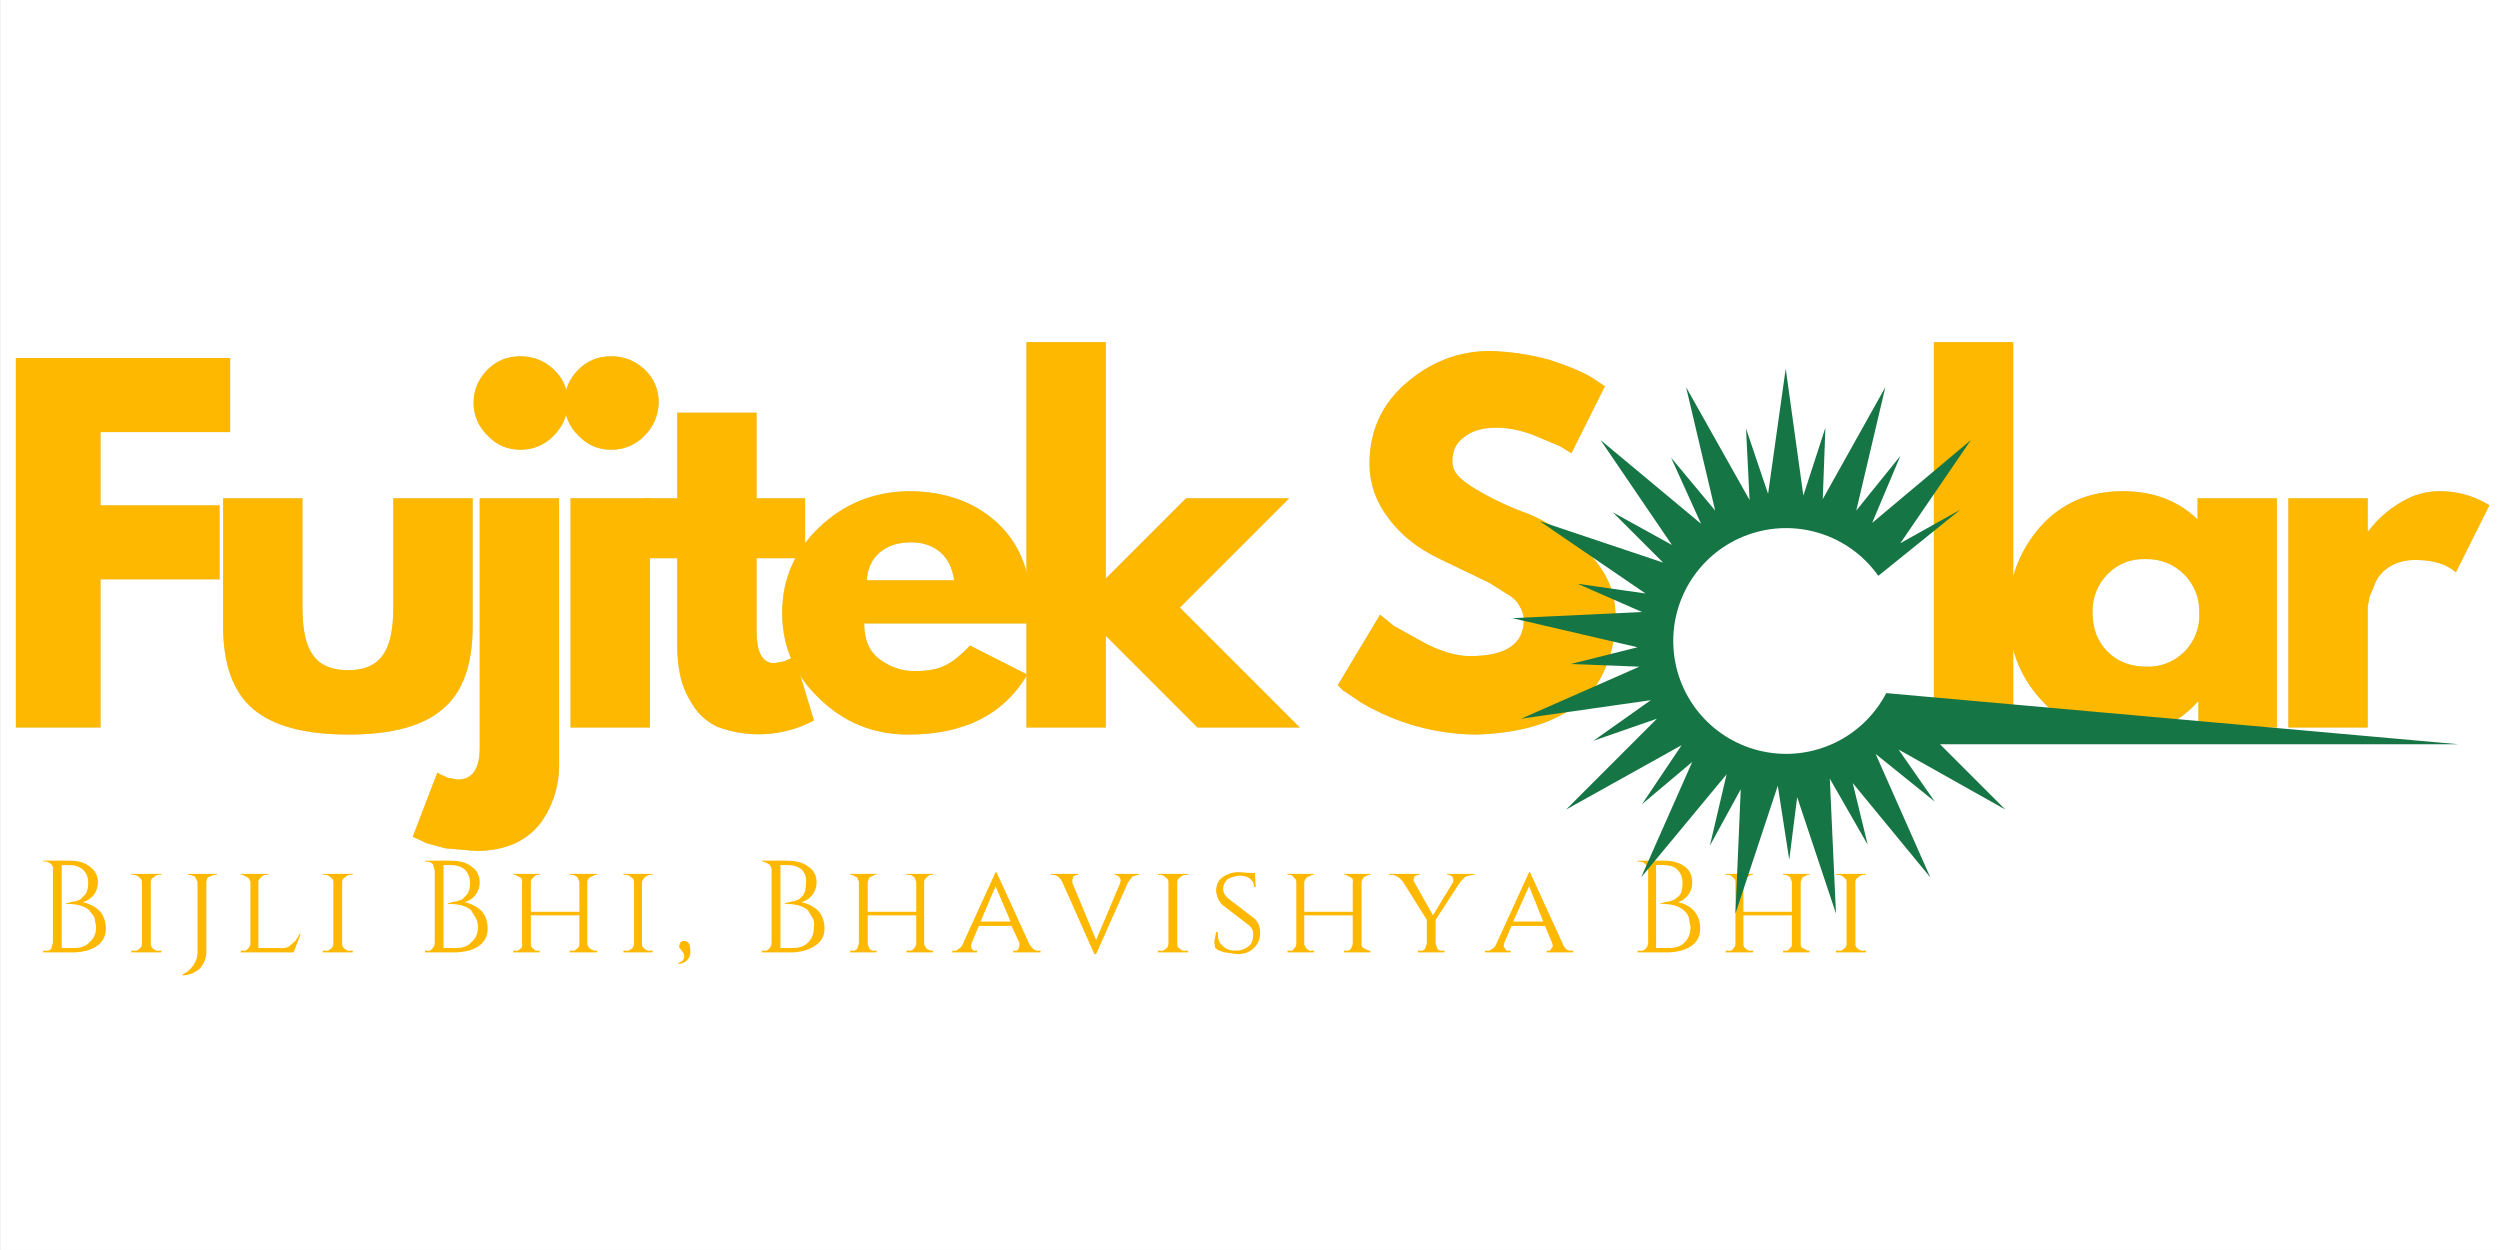
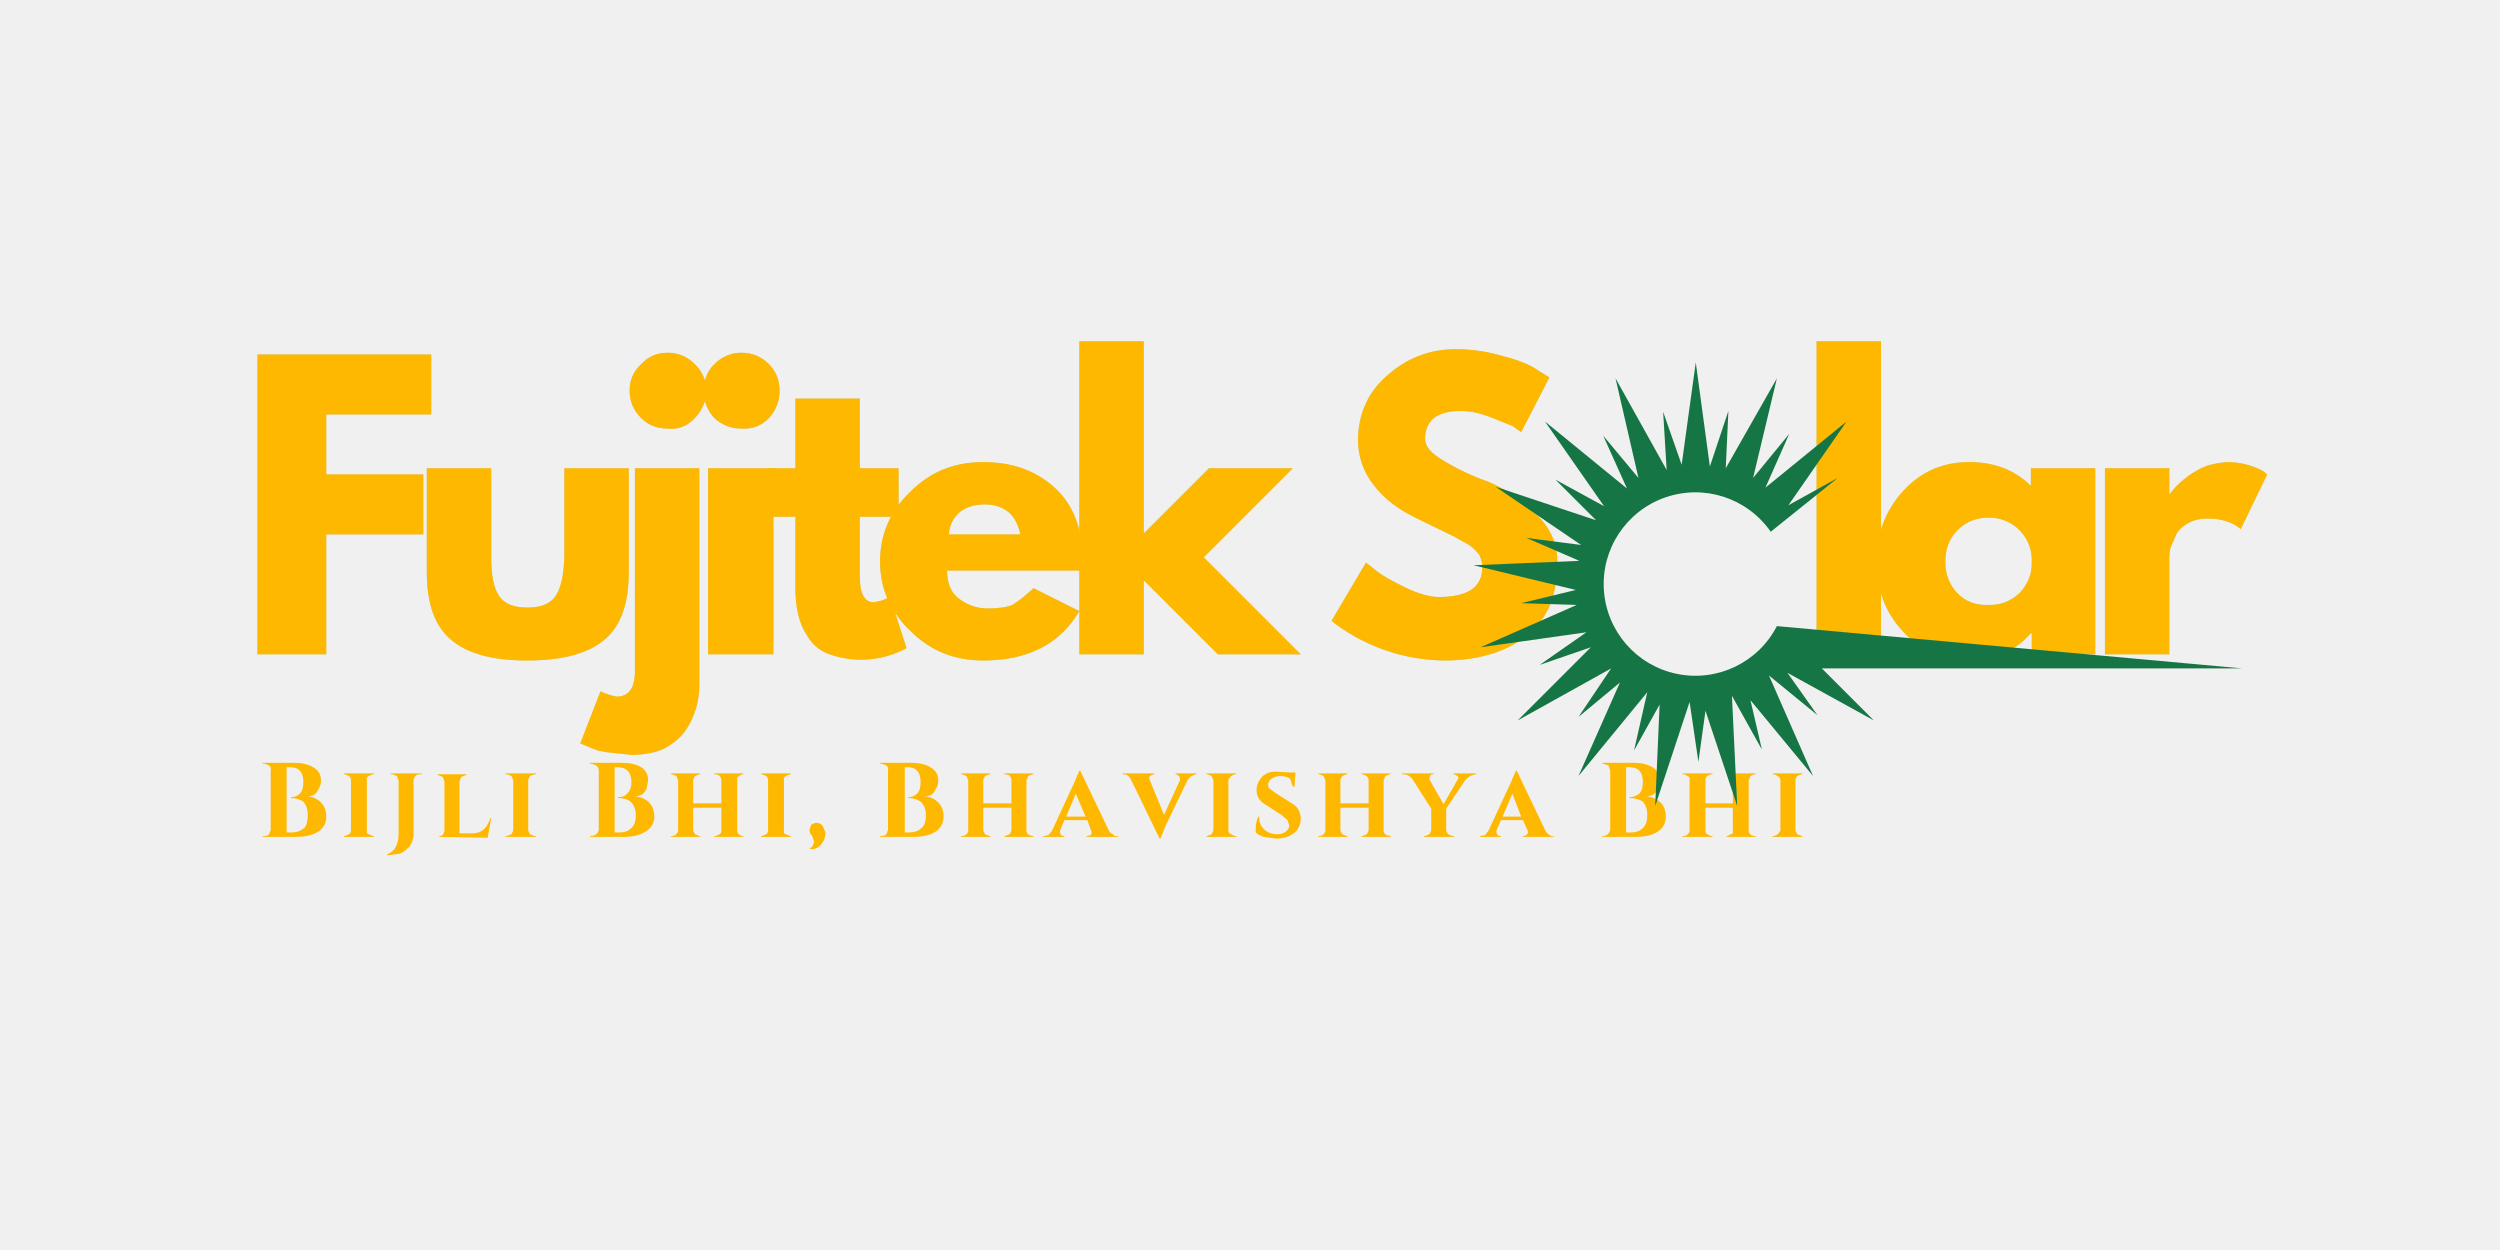
<svg xmlns="http://www.w3.org/2000/svg" width="3780" height="1890" viewBox="0 0 2835 1417.5">
  <defs>
-     <clipPath id="c">
-       <path d="M1 0h2834v1417H1Zm0 0" />
+     <clipPath id="d">
+       <path d="M2 463h1808v174H2Zm0 0" />
    </clipPath>
-     <clipPath id="e">
-       <path d="M1 0h2834v1417H1Zm0 0" />
+     <clipPath id="f">
+       <path d="M0 0h2311v519H0Zm0 0" />
    </clipPath>
    <clipPath id="g">
-       <path d="M1 366h2830v639H1Zm0 0" />
+       <path d="M0 0h2312v519H0z" />
    </clipPath>
    <clipPath id="h">
-       <path d="M0 0h2831v639H0z" />
+       <path d="M1404 42h874v503h-874Zm0 0" />
    </clipPath>
-     <clipPath id="i">
-       <path d="M1714 418h1075v618H1714Zm0 0" />
-     </clipPath>
-     <clipPath id="d">
-       <path d="M0 0h2835v1417H0z" />
+     <clipPath id="c">
+       <path d="M0 0h2312v637H0z" />
    </clipPath>
    <filter id="a" width="100%" height="100%" x="0%" y="0%">
      <feColorMatrix color-interpolation-filters="sRGB" values="0 0 0 0 1 0 0 0 0 1 0 0 0 0 1 0 0 0 1 0" />
    </filter>
    <filter id="b" width="100%" height="100%" x="0%" y="0%">
      <feColorMatrix color-interpolation-filters="sRGB" values="0 0 0 0 1 0 0 0 0 1 0 0 0 0 1 0.213 0.715 0.072 0 0" />
    </filter>
-     <mask id="f">
+     <mask id="e">
      <g filter="url(#a)">
-         <g filter="url(#b)" transform="matrix(.24 0 0 .24 39 936)" />
+         <g filter="url(#b)" transform="matrix(.24 0 0 .24 2 463)" />
      </g>
    </mask>
  </defs>
-   <g clip-path="url(#c)">
-     <path fill="#fff" d="M1 0h2834v1417H1Zm0 0" />
-     <g clip-path="url(#d)">
-       <g clip-path="url(#e)">
-         <path fill="#fff" d="M1 0h2834v1417H1Zm0 0" />
+   <g clip-path="url(#c)" transform="translate(266 369)">
+     <path fill="#ffb800" d="M70 580H32v-1h2q5 0 6-4l1-3v-67q1-4-2-6l-5-2h-2v-1h35q14 0 22 5 9 5 9 15 0 6-3 10-3 8-12 8 9 1 15 7t6 16q0 11-9 17t-25 6m8-62q0-17-15-17h-4v74h6q8 0 14-5 4-4 4-15 0-9-5-15-6-4-14-4v-1q6 0 10-4t4-13M124 579h1l5-2q2-2 2-4v-57q0-3-2-5l-5-2h-1v-1h34v1h-1l-5 2q-3 2-2 4v58q-1 3 2 4l5 2h1v1h-34ZM210 509a7 7 0 0 0-7 7v61q0 7-4 13-5 6-11 9l-15 2v-1q7-3 10-9t3-15v-60l-2-5-5-2h-2v-1h35v1ZM230 580zh1l5-2 2-4v-57l-2-5-5-2h-1v-1h33v1h-1l-5 2-2 5v59h15q7 0 12-4t8-13h1l-4 22ZM307 579h2l5-2 2-4v-57l-2-5-5-2h-2v-1h35v1h-2l-5 2-2 4v58l2 4 5 2h2v1h-35ZM442 580h-39v-1h2q4 0 7-4l1-3v-67q0-4-3-6l-5-2h-2v-1h35q15 0 23 5t8 15l-2 10q-4 8-13 8 10 1 16 7t6 16q0 11-10 17-9 6-24 6m8-62q0-17-16-17h-3v74h6q8 0 13-5 5-4 5-15 0-9-6-15-5-4-14-4v-1q7 0 10-4 5-4 5-13M576 579h1v1h-33v-1h2l4-2q2-1 2-4v-26h-32v26l2 4 5 2h1v1h-33v-1h1a7 7 0 0 0 7-6v-57l-2-5-5-2h-1v-1h33v1h-1l-5 2-2 4v27h32v-26q0-4-3-6l-3-1h-2v-1h33v1h-1l-4 2q-3 2-2 5v57q0 3 3 5zM597 579h1l5-2q2-2 2-4v-57q0-3-2-5l-5-2h-1v-1h34v1h-1l-5 2q-3 2-2 4v58q-1 3 2 4l5 2h1v1h-34ZM652 593q5-2 5-8l-2-6q-3-3-3-7l2-6 5-2q7 0 9 6l2 5q0 7-3 11-5 8-13 8zM770 580h-38v-1h2q5 0 6-4l1-3v-67q1-4-2-6l-5-2h-2v-1h35q14 0 22 5 9 5 9 15 0 6-3 10-3 8-12 8 9 1 15 7t6 16q0 11-9 17t-25 6m8-62q0-17-15-17h-3v74h5q9 0 14-5 5-4 5-15 0-9-6-15-6-4-14-4v-1q6 0 10-4t4-13M905 579h1v1h-33v-1h1l5-2 2-4v-26h-32v26l2 4 5 2h1v1h-33v-1h1a7 7 0 0 0 7-6v-57l-2-5-5-2h-1v-1h33v1h-1l-5 2-2 4v27h32v-26q0-4-3-6l-4-1h-1v-1h33v1h-1l-5 2-2 5v57q0 3 3 5zM1002 579zv1h-36v-1h1l4-1 1-3-1-3-4-11h-26l-5 12v2l1 3 3 1h1v1h-24v-1h1l5-1 4-5 25-54 6-14h1l32 67q2 4 5 5 2 3 5 2m-58-22h22l-11-26ZM1091 509h-1l-5 2-4 4-25 52-6 15h-1l-32-66q-3-7-9-7h-1v-1h36v1h-1l-4 2-1 2 1 3 16 39 18-39v-3l-1-2-3-2h-1v-1h24ZM1103 579zl5-2 2-4v-57l-2-5-5-2h-1v-1h34v1h-2l-4 2-3 4v58q0 3 3 4l4 2h2v1h-34ZM1158 570q0-7 3-13h1v2q0 7 5 12 6 6 15 6 7 0 10-3 4-3 4-7l-2-6-7-6-17-11q-11-6-11-17v-2q1-8 7-14 6-5 14-5l17 1h6l-1 16h-2l-3-9q-5-3-11-3t-10 3-4 7q0 4 4 6l4 3 19 12q10 6 10 17t-8 17-20 6l-14-2q-6-2-9-5zM1311 579zv1h-33v-1h1l5-2 2-4v-26h-32v26l2 4 5 2h1v1h-33v-1h1a7 7 0 0 0 7-6v-57l-2-5-5-2h-1v-1h33v1h-1l-5 2-2 4v27h32v-26q0-4-4-6l-3-1h-1v-1h33v1h-1l-5 2-2 5v57q0 3 3 5zM1408 509h-1l-6 2-5 4-22 33v25l2 4 5 2h2v1h-34v-1h1l5-2 2-4v-25l-21-33a13 13 0 0 0-11-6h-1v-1h36v1h-1q-3 0-3 2l-1 2v2l16 28 16-28 1-2-1-2-4-2h-1v-1h26ZM1496 579v1h-35v-1h1l3-1 2-3-1-3-5-11h-25l-5 12v2l1 3 3 1h1v1h-24v-1h1l5-1 4-5 25-54 6-14h1l32 67q2 4 4 5 3 3 6 2m-58-22h21l-10-26ZM1589 580h-38v-1h1q4 0 7-4l1-3v-67l-2-6-6-2h-1v-1h35q13 0 22 5 8 5 8 15l-2 10q-4 8-13 8 10 1 16 7t6 16q0 11-9 17t-25 6m8-62q0-17-15-17h-4v74h6q8 0 13-5 5-4 5-15 0-9-5-15-6-4-15-4v-1q6 0 11-4 4-4 4-13M1723 579h2v1h-33v-1h1l4-2q3-1 2-4v-26h-31v26q0 3 2 4l4 2h2v1h-34v-1h2a7 7 0 0 0 6-6v-57q1-3-2-5l-4-2h-2v-1h34v1h-2l-4 2q-2 2-2 4v27h31v-26q0-4-3-6l-3-1h-1v-1h33v1h-2l-4 2-2 5v57q0 3 3 5zM1744 579h2l4-2 3-4v-57q0-3-3-5l-4-2h-2v-1h34v1h-1l-5 2-2 4v58l2 4 5 2h1v1h-34Zm0 0" />
+     <g clip-path="url(#f)">
+       <g clip-path="url(#g)">
+         <path fill="#81a969" fill-opacity=".4" d="M223 33v68H104v68h110v68H104v136H26V33Zm0 0" />
+         <path fill="#81a969" fill-opacity=".4" d="M291 162v100q0 32 9 45t32 13 32-13 10-45V162h73v118q0 53-27 76-28 24-88 24t-87-24q-27-23-27-76V162Zm0 0" />
+         <path fill="#81a969" fill-opacity=".4" d="M461 44q12-13 30-13t31 13 13 30-13 31-31 12q-18 0-30-12-13-13-13-31t13-30m-7 118v230q0 29-21 29l-8-2-8-3-2-1-23 59 5 2 7 3 8 3 10 2 28 3q21 0 37-7 15-8 24-20a91 91 0 0 0 16-54V162Zm0 0" />
+         <path fill="#81a969" fill-opacity=".4" d="M544 44q13-13 31-13t31 13q12 12 12 30t-12 31-31 12q-18 0-31-12-12-13-12-31t12-30m-7 118v211h74V162Zm0 0" />
+         <path fill="#81a969" fill-opacity=".4" d="M636 162V83h73v79h44v55h-44v68q0 29 16 29l9-2 7-3 2-2 19 59a108 108 0 0 1-90 6q-14-6-22-19-8-12-11-26-3-13-3-28v-82h-31v-55Zm0 0" />
+         <path fill="#81a969" fill-opacity=".4" d="M962 278H808q0 23 15 33 14 10 31 10 18 0 28-4 10-6 24-19l52 26q-33 56-109 56-49 0-82-33-35-33-35-79 0-47 35-80 33-33 82-33 50 0 82 30 31 29 31 83zm-152-41h81q-3-16-13-25-11-9-27-9-18 0-29 9-11 10-12 25m0 0" />
+         <path fill="#81a969" fill-opacity=".4" d="m1200 162-101 101 110 110h-94l-84-84v84h-73V18h73v218l74-74ZM1385 27q27 0 54 8 27 7 39 16l13 8-32 62-10-7-25-10q-18-7-34-7-19 0-30 8-10 9-10 23 0 7 5 13t17 13a265 265 0 0 0 49 23q33 14 56 38 24 24 23 55 0 29-10 51-11 22-29 34-18 13-41 19-22 6-48 6a211 211 0 0 1-123-41l-5-4 39-66 14 11q8 6 30 17 23 11 39 11 49 0 49-34 0-6-3-13-4-6-12-12l-16-9-45-22q-31-15-48-38a81 81 0 0 1-17-49q0-46 34-75 33-29 77-29M1794 373V18h73v355Zm0 0" />
+         <path fill="#81a969" fill-opacity=".4" d="M1892 347q-30-32-30-79t30-80 75-33q43 0 70 27v-20h73v211h-72v-24h-1a89 89 0 0 1-70 31q-45 0-75-33m62-115q-14 14-14 36 0 21 13 35 14 15 36 14a47 47 0 0 0 49-49 48 48 0 0 0-49-50q-21 0-35 14M2121 373V162h73v30l3-4a101 101 0 0 1 40-29q11-3 22-4a86 86 0 0 1 41 10l5 4-30 62q-14-12-38-12-13 0-23 6t-13 14l-6 14-1 9v111Zm0 0" />
+         <path fill="#ffb800" d="M223 33v68H104v68h110v68H104v136H26V33Zm0 0" />
+         <path fill="#ffb800" d="M291 162v100q0 32 9 45t32 13 32-13 10-45V162h73v118q0 53-27 76-28 24-88 24t-87-24q-27-23-27-76V162Zm0 0" />
+         <path fill="#ffb800" d="M461 44q12-13 30-13t31 13 13 30-13 31-31 12q-18 0-30-12-13-13-13-31t13-30m-7 118v230q0 29-21 29l-8-2-8-3-2-1-23 59 5 2 7 3 8 3 10 2 28 3q21 0 37-7 15-8 24-20a91 91 0 0 0 16-54V162Zm0 0" />
+         <path fill="#ffb800" d="M544 44q13-13 31-13t31 13q12 12 12 30t-12 31-31 12q-18 0-31-12-12-13-12-31t12-30m-7 118v211h74V162Zm0 0" />
+         <path fill="#ffb800" d="M636 162V83h73v79h44v55h-44v68q0 29 16 29l9-2 7-3 2-2 19 59a108 108 0 0 1-90 6q-14-6-22-19-8-12-11-26-3-13-3-28v-82h-31v-55Zm0 0" />
+         <path fill="#ffb800" d="M962 278H808q0 23 15 33 14 10 31 10 18 0 28-4 10-6 24-19l52 26q-33 56-109 56-49 0-82-33-35-33-35-79 0-47 35-80 33-33 82-33 50 0 82 30 31 29 31 83zm-152-41h81q-3-16-13-25-11-9-27-9-18 0-29 9-11 10-12 25m0 0" />
+         <path fill="#ffb800" d="m1200 162-101 101 110 110h-94l-84-84v84h-73V18h73v218l74-74ZM1385 27q27 0 54 8 27 7 39 16l13 8-32 62-10-7-25-10q-18-7-34-7-19 0-30 8-10 9-10 23 0 7 5 13t17 13a265 265 0 0 0 49 23q33 14 56 38 24 24 23 55 0 29-10 51-11 22-29 34-18 13-41 19-22 6-48 6a211 211 0 0 1-123-41l-5-4 39-66 14 11q8 6 30 17 23 11 39 11 49 0 49-34 0-6-3-13-4-6-12-12l-16-9-45-22q-31-15-48-38a81 81 0 0 1-17-49q0-46 34-75 33-29 77-29M1794 373V18h73v355Zm0 0" />
+         <path fill="#ffb800" d="M1892 347q-30-32-30-79t30-80 75-33q43 0 70 27v-20h73v211h-72v-24h-1a89 89 0 0 1-70 31q-45 0-75-33m62-115q-14 14-14 36 0 21 13 35 14 15 36 14a47 47 0 0 0 49-49 48 48 0 0 0-49-50q-21 0-35 14M2121 373V162h73v30l3-4a101 101 0 0 1 40-29q11-3 22-4a86 86 0 0 1 41 10l5 4-30 62q-14-12-38-12-13 0-23 6t-13 14l-6 14-1 9v111Zm0 0" />
      </g>
-       <path fill="#ffb800" d="M85 1080H49v-2h2q4 1 7-2l2-7v-82q1-4-2-7t-7-3h-2v-1h30q15 0 23 7 9 6 9 18a23 23 0 0 1-17 22q12 3 19 10 7 8 7 20t-9 19-26 8m-15-5h15q11 0 17-7 7-6 7-17l-2-11-6-8q-8-7-26-7v-1h2l3-1 6-1 5-2 4-4q5-4 5-15 0-9-6-15-6-5-16-5h-8ZM151 1078q4 1 7-2 3-2 3-6v-70q0-3-3-5-3-3-7-3h-2v-1h34v1h-2q-4 0-7 3-3 2-3 5v71q0 3 3 5 3 3 7 2h2v2h-34v-2ZM244 992q-6 1-9 4l-1 4v80q0 10-8 19-9 7-19 7v-1q7-3 12-10t5-15v-80l-3-6-6-2h-2v-1h33v1ZM275 1078q3 1 6-2 2-2 3-5v-71q-1-3-3-5l-6-3h-2v-1h31v1h-2q-4 0-6 3-3 2-3 5v75h23q8 1 12-2l7-6 5-8h1l-8 21h-60v-2ZM368 1078q4 1 7-2 3-2 3-6v-70q0-3-3-5-3-3-7-3h-2v-1h34v1h-2q-4 0-7 3-3 2-3 5v71q0 3 3 5 3 3 7 2h2v2h-34v-2ZM518 1080h-36v-2h2q4 1 6-2 3-3 3-7v-82l-2-7q-3-3-7-3h-2v-1h29q16 0 24 7 9 6 9 18a23 23 0 0 1-17 22q12 3 19 10 7 8 7 20t-9 19-26 8m-15-5h15q11 0 17-7 7-6 7-17 0-6-3-11l-5-8q-8-7-26-7v-1h1l4-1 5-1 6-2 4-4q5-4 5-15 0-9-6-15-6-5-16-5h-8ZM648 1078q3 1 6-2 3-2 3-5v-33h-55v33q0 3 3 5 2 3 6 2h1v2h-30v-2h2q3 1 6-2 3-2 2-6v-70q1-3-2-5l-6-3h-2v-1h30v1h-1q-4 0-6 3-3 2-3 5v34h55v-34l-2-5q-3-3-7-3h-2v-1h31v1h-2l-6 3q-3 2-3 5v71l2 4q4 3 7 3h2v2h-31v-2ZM709 1078q4 1 7-2 3-2 3-6v-70q0-3-3-5-3-3-7-3h-2v-1h33v1h-2q-3 0-7 3-2 2-3 5v71q0 3 3 5 4 3 7 2h2v2h-33v-2ZM769 1092q4-1 6-4l1-3q0-4-3-7l-3-4 1-4q1-3 5-3t6 4l1 7q0 8-5 12-4 3-9 3ZM900 1080h-36v-2h2q3 1 6-2t3-7v-82q0-4-3-7l-6-3h-2v-1h29q15 0 24 7 9 6 9 18a23 23 0 0 1-17 22q12 3 19 10 7 8 7 20t-10 19-25 8m-15-5h15q11 0 17-7 6-6 6-17 1-6-2-11l-5-8q-8-7-26-7v-1h1l4-1 5-1 6-2 4-4q4-4 4-15 1-9-5-15-6-5-16-5h-8ZM1030 1078q3 1 6-2 2-2 3-5v-33h-55v33l2 5q3 3 6 2h2v2h-30v-2h2q3 1 6-2l2-6v-70l-2-5-6-3h-2v-1h30v1h-2l-6 3-2 5v34h55v-34l-2-5q-3-3-7-3h-2v-1h30v1h-1q-4 0-6 3-3 2-3 5v71l2 4q3 3 7 3h1v2h-30v-2ZM1178 1078h2v2h-31v-2h1q3 1 5-2l1-3v-4l-9-19h-37l-8 19-1 4 1 3q2 3 5 2h1v2h-28v-2h1q3 1 6-2 3-1 5-6l37-81h1l37 81q5 9 11 8m-66-33h34l-17-40ZM1292 992h-1l-7 2-5 7-36 81h-2l-36-81q-4-9-12-9h-1v-1h31v1h-2l-4 2-1 4v3l27 65 27-64 1-4-2-4-4-2h-1v-1h28ZM1315 1078q4 1 7-2 3-2 3-6v-70q0-3-3-5-3-3-7-3h-2v-1h34v1h-2q-4 0-7 3-3 2-3 5v71q0 3 3 5 3 3 7 2h2v2h-34v-2ZM1378 1075l-1-7 2-11h2v2q0 9 5 13 5 6 15 6 9 0 15-5 5-4 5-12 1-7-5-12l-30-23q-6-6-7-16 0-5 3-11 3-4 9-7t14-3l13 1h5l1 16h-2q0-6-4-9-4-4-13-4-7 1-13 4-5 5-5 11t6 11l30 23q6 6 6 16t-7 17q-7 7-19 7l-14-2q-8-2-11-5M1526 1078q3 1 6-2l2-5v-33h-55v33q1 3 3 5 3 3 6 2h2v2h-30v-2h1q5 1 6-2 3-2 3-6v-70q0-3-3-5-1-3-6-3h-1v-1h30v1h-2l-6 3q-2 2-3 5v34h55v-34q1-3-2-5l-6-3h-2v-1h30v1h-2l-6 3-2 5v71q0 3 2 4l6 3h2v2h-30v-2ZM1672 992h-2l-8 2-6 6-28 43v27l2 6q3 3 6 2h2v2h-30v-2h2q3 1 6-2l2-6v-27l-27-43q-6-8-14-8h-2v-1h35v1h-2l-4 2-1 3v2l22 39 23-38v-3l-1-3-4-2h-2v-1h31ZM1783 1078h1v2h-30v-2h1q3 1 4-2l2-3-1-4-8-19h-38l-8 19-1 4 2 3q1 3 4 2h2v2h-29v-2h1q4 1 7-2 3-1 5-6l37-81h1l37 81q3 9 11 8m-67-33h34l-16-40ZM1893 1080h-36v-2h2q4 1 7-2t3-7v-82q0-4-3-7t-7-3h-2v-1h30q15 0 24 7 8 6 8 18a23 23 0 0 1-16 22q12 3 18 10 7 8 7 20t-9 19-26 8m-15-5h15q12 0 18-7 6-6 6-17l-2-11q-2-5-6-8-8-7-25-7h-1v-1h2l3-1 6-1 5-2 5-4q4-4 4-15 0-9-6-15-5-5-16-5h-8ZM2023 1078q5 1 6-2 3-2 3-5v-33h-55v33q0 3 3 5 3 3 6 2h2v2h-31v-2h2q5 1 6-2 3-2 3-6v-70q0-3-3-5-2-3-6-3h-2v-1h31v1h-2l-6 3q-3 2-3 5v34h55v-34l-2-5q-3-3-7-3h-1v-1h30v1h-2l-6 3-2 5v71q0 3 2 4l6 3h2v2h-30v-2ZM2084 1078q4 1 7-2 3-2 3-6v-70q0-3-3-5-3-3-7-3h-2v-1h34v1h-2q-4 0-7 3-3 2-3 5v71q0 3 3 5 3 3 7 2h2v2h-34v-2Zm0 0" />
-       <g clip-path="url(#g)">
-         <g clip-path="url(#h)" transform="translate(0 366)">
-           <path fill="#81a969" fill-opacity=".4" d="M261 40v84H114v83h135v84H114v168H18V40Zm0 0" />
-           <path fill="#81a969" fill-opacity=".4" d="M343 199v124q0 38 12 54 12 17 40 17 27 0 39-17 12-16 12-54V199h90v145q0 66-34 94-33 29-107 29t-108-29-34-94V199Zm0 0" />
-           <path fill="#81a969" fill-opacity=".4" d="M553 53q15-15 37-15t38 15 16 38q-1 22-16 37a51 51 0 0 1-38 16q-22 0-37-16a51 51 0 0 1-16-37q0-22 16-38m-9 146v283q0 36-25 36l-11-2-9-4-3-2-28 73 7 3 8 4 22 6 35 3q25 0 45-9 18-9 29-24a112 112 0 0 0 20-67V199Zm0 0" />
-           <path fill="#81a969" fill-opacity=".4" d="M656 53q15-15 37-15t38 15 16 38q-1 22-16 37a51 51 0 0 1-38 16q-22 0-37-16a51 51 0 0 1-16-37q0-22 16-38m-9 146v260h90V199Zm0 0" />
-           <path fill="#81a969" fill-opacity=".4" d="M768 199v-97h90v97h55v68h-55v83q0 36 20 36l11-2 9-4 3-2 22 73a133 133 0 0 1-110 7q-18-9-27-24-10-15-14-31-4-17-4-36V267h-38v-68Zm0 0" />
-           <path fill="#81a969" fill-opacity=".4" d="M1169 341H980q0 28 18 41t39 13q22 0 34-6 13-6 29-23l65 33q-40 68-135 68-59 0-101-41-42-40-42-97t42-97 101-41q62 0 101 36t39 102zm-186-49h99q-3-21-16-32t-33-11q-22 0-36 12-13 12-14 31m0 0" />
-           <path fill="#81a969" fill-opacity=".4" d="m1462 199-124 124 136 136h-116l-104-104v104h-90V22h90v268l91-91ZM1690 32q34 1 67 10 31 10 48 20l15 10-38 76-13-8-31-13q-22-8-41-8-24 0-37 11-13 9-13 27 0 9 6 16t21 16a332 332 0 0 0 60 28q41 18 70 47 28 30 28 68 0 36-13 63-12 27-35 42t-50 22-60 8a259 259 0 0 1-130-36l-21-14-6-6 48-80 16 13 38 21q27 13 48 13 61 0 61-41 0-8-5-16-4-8-15-14l-19-12-56-27q-38-18-59-47-21-28-21-61 0-56 42-92t95-36M2193 459V22h90v437Zm0 0" />
-           <path fill="#81a969" fill-opacity=".4" d="M2314 427q-36-40-37-98 1-57 37-98 36-40 93-40 52 0 85 32v-24h90v260h-89v-29h-1q-33 37-85 37-57 0-93-40m76-142a59 59 0 0 0-17 44q0 27 17 44t44 17a58 58 0 0 0 60-61 59 59 0 0 0-60-61q-26-1-44 17M2595 459V199h90v37h1l4-5a124 124 0 0 1 48-35q14-5 28-5a105 105 0 0 1 50 12l7 4-38 76q-16-14-46-14-16 0-28 7t-17 18l-7 17-2 11v137Zm0 0" />
-           <path fill="#ffb800" d="M261 40v84H114v83h135v84H114v168H18V40Zm0 0" />
-           <path fill="#ffb800" d="M343 199v124q0 38 12 54 12 17 40 17 27 0 39-17 12-16 12-54V199h90v145q0 66-34 94-33 29-107 29t-108-29-34-94V199Zm0 0" />
-           <path fill="#ffb800" d="M553 53q15-15 37-15t38 15 16 38q-1 22-16 37a51 51 0 0 1-38 16q-22 0-37-16a51 51 0 0 1-16-37q0-22 16-38m-9 146v283q0 36-25 36l-11-2-9-4-3-2-28 73 7 3 8 4 22 6 35 3q25 0 45-9 18-9 29-24a112 112 0 0 0 20-67V199Zm0 0" />
-           <path fill="#ffb800" d="M656 53q15-15 37-15t38 15 16 38q-1 22-16 37a51 51 0 0 1-38 16q-22 0-37-16a51 51 0 0 1-16-37q0-22 16-38m-9 146v260h90V199Zm0 0" />
-           <path fill="#ffb800" d="M768 199v-97h90v97h55v68h-55v83q0 36 20 36l11-2 9-4 3-2 22 73a133 133 0 0 1-110 7q-18-9-27-24-10-15-14-31-4-17-4-36V267h-38v-68Zm0 0" />
-           <path fill="#ffb800" d="M1169 341H980q0 28 18 41t39 13q22 0 34-6 13-6 29-23l65 33q-40 68-135 68-59 0-101-41-42-40-42-97t42-97 101-41q62 0 101 36t39 102zm-186-49h99q-3-21-16-32t-33-11q-22 0-36 12-13 12-14 31m0 0" />
-           <path fill="#ffb800" d="m1462 199-124 124 136 136h-116l-104-104v104h-90V22h90v268l91-91ZM1690 32q34 1 67 10 31 10 48 20l15 10-38 76-13-8-31-13q-22-8-41-8-24 0-37 11-13 9-13 27 0 9 6 16t21 16a332 332 0 0 0 60 28q41 18 70 47 28 30 28 68 0 36-13 63-12 27-35 42t-50 22-60 8a259 259 0 0 1-130-36l-21-14-6-6 48-80 16 13 38 21q27 13 48 13 61 0 61-41 0-8-5-16-4-8-15-14l-19-12-56-27q-38-18-59-47-21-28-21-61 0-56 42-92t95-36M2193 459V22h90v437Zm0 0" />
-           <path fill="#ffb800" d="M2314 427q-36-40-37-98 1-57 37-98 36-40 93-40 52 0 85 32v-24h90v260h-89v-29h-1q-33 37-85 37-57 0-93-40m76-142a59 59 0 0 0-17 44q0 27 17 44t44 17a58 58 0 0 0 60-61 59 59 0 0 0-60-61q-26-1-44 17M2595 459V199h90v37h1l4-5a124 124 0 0 1 48-35q14-5 28-5a105 105 0 0 1 50 12l7 4-38 76q-16-14-46-14-16 0-28 7t-17 18l-7 17-2 11v137Zm0 0" />
-         </g>
-       </g>
-       <g clip-path="url(#i)">
-         <path fill="#167544" d="M2200 844h588l-649-58a128 128 0 1 1-9-133l93-75-68 38 80-117-112 94 32-76-50 62 33-140-71 127 3-81-25 77-20-144-20 142-25-74 4 81-72-128 33 140-50-60 34 75-114-95 81 119-67-37 57 57-140-47 120 82-77-11 73 32-147 7 142 33-76 19 78 3-134 59 147-21-65 46 72-25-103 103 131-73-45 67 57-48-58 131 97-117-19 81 35-64-6 141 48-145 13 84 9-71 44 132-7-153 43 75-17-70 88 107-62-140 67 54-41-59 121 68z" />
-       </g>
+     </g>
+     <g clip-path="url(#h)">
+       <path fill="#167544" d="M1800 389h477l-528-48a104 104 0 1 1-7-107l76-61-56 31 66-95-92 75 27-61-41 50 27-113-58 102 3-65-21 63-16-118-16 116-21-60 4 66-58-104 26 113-40-48 27 60-93-76 67 96-55-30 46 46-114-38 97 66-62-8 60 26-120 5 116 28-62 15 63 2-109 48 120-17-53 37 58-20-83 83 106-59-37 55 47-39-47 106 78-95-15 66 29-52-5 115 39-118 10 68 8-58 36 108-6-125 34 61-13-56 71 86-50-114 55 45-34-48 98 54z" />
    </g>
  </g>
</svg>
